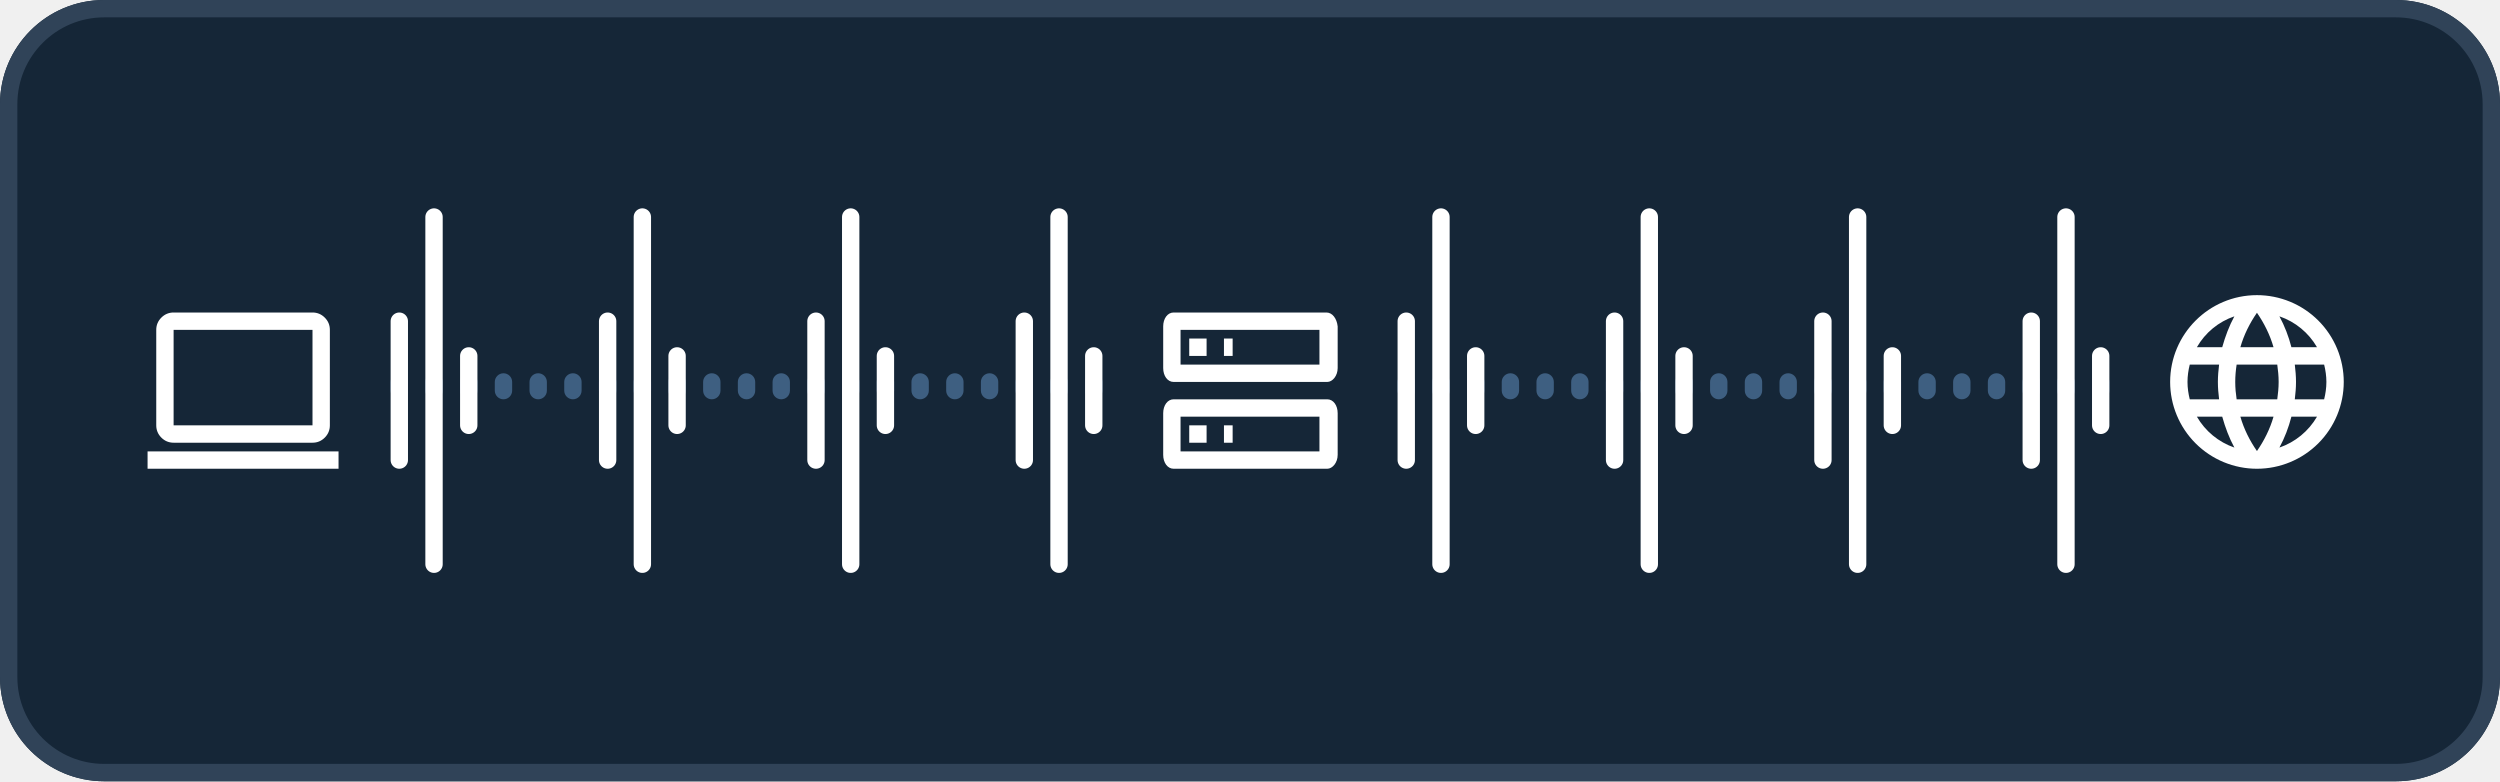
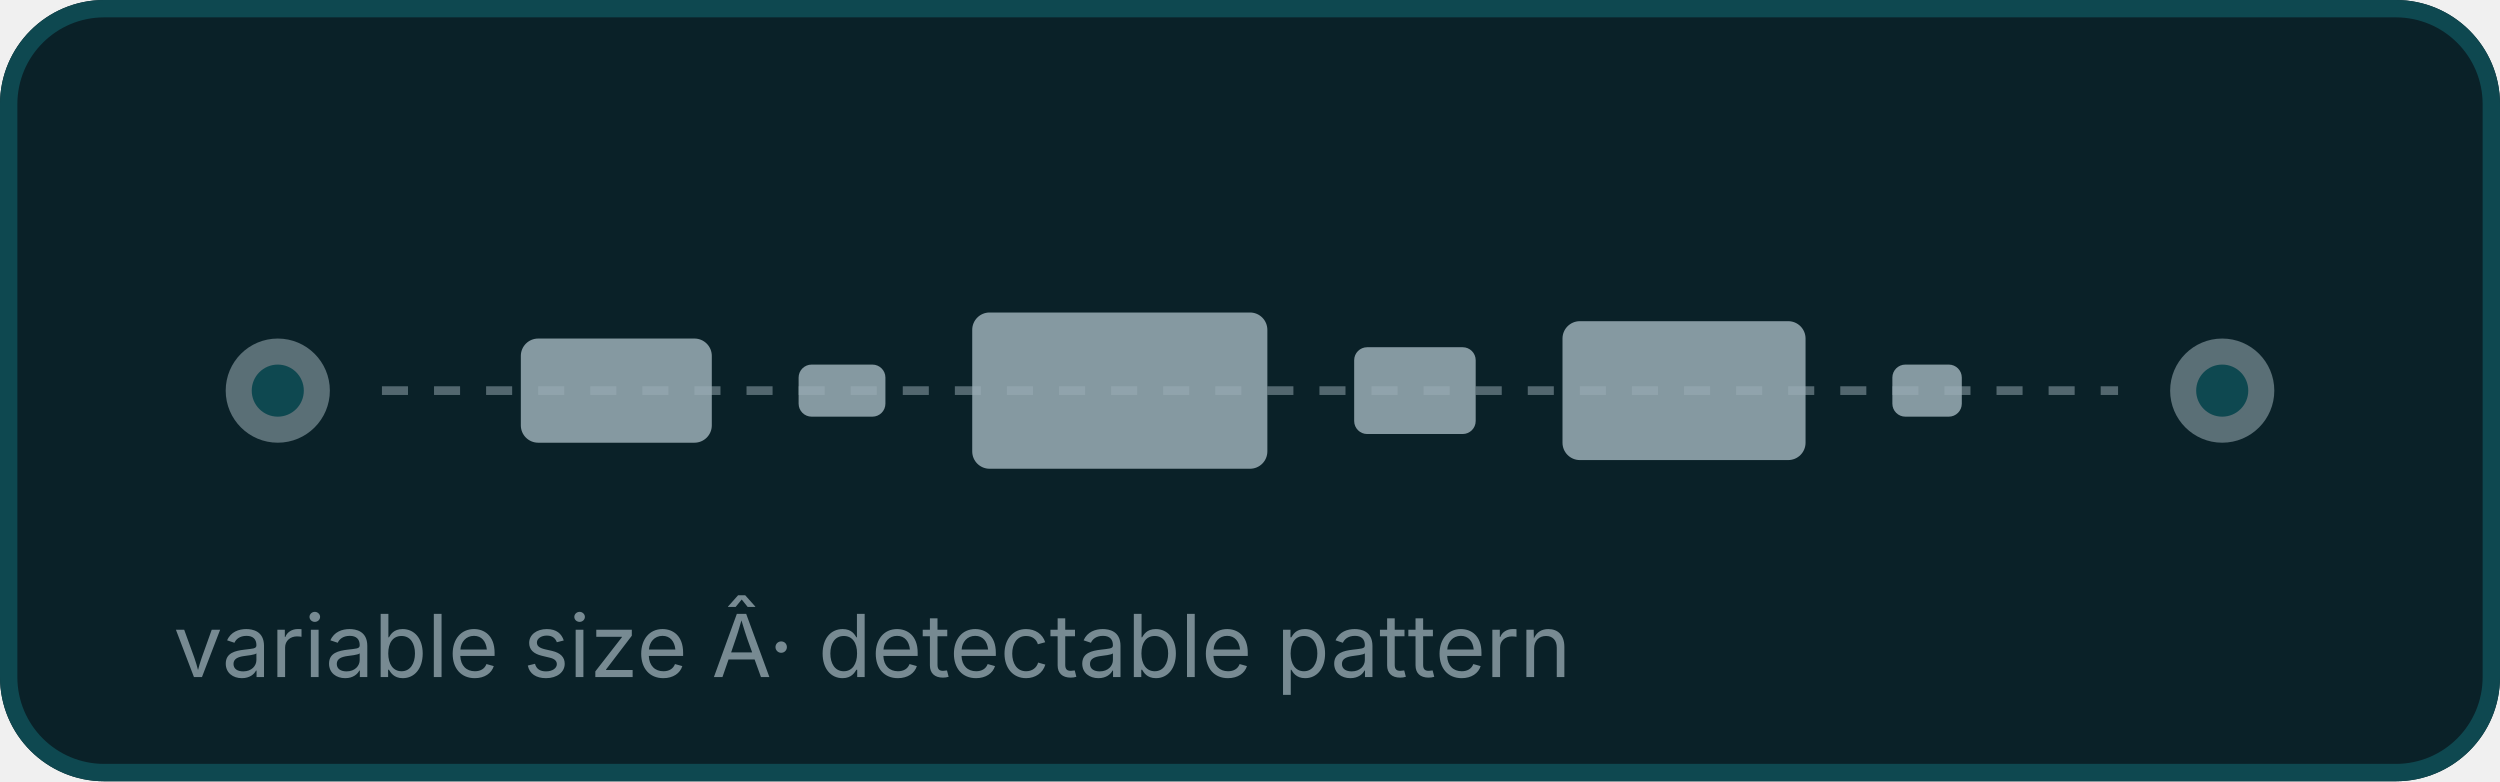
- <svg xmlns="http://www.w3.org/2000/svg" width="288" height="90" viewBox="0 0 288 90" fill="none">
-   <g filter="url(#filter0_b_3212_5290)">
-     <path d="M0 12C0 5.373 5.373 0 12 0H276C282.627 0 288 5.373 288 12V78C288 84.627 282.627 90 276 90H12C5.373 90 0 84.627 0 78V12Z" fill="#152637" />
-     <path d="M1 12C1 5.925 5.925 1 12 1H276C282.075 1 287 5.925 287 12V78C287 84.075 282.075 89 276 89H12C5.925 89 1 84.075 1 78V12Z" stroke="#304358" stroke-width="2" />
-     <path fill-rule="evenodd" clip-rule="evenodd" d="M66 46C65.448 46 65 45.552 65 45L65 44C65 43.448 65.448 43 66 43C66.552 43 67 43.448 67 44L67 45C67 45.552 66.552 46 66 46Z" fill="#3E5F81" />
-     <path fill-rule="evenodd" clip-rule="evenodd" d="M90 46C89.448 46 89 45.552 89 45L89 44C89 43.448 89.448 43 90 43C90.552 43 91 43.448 91 44L91 45C91 45.552 90.552 46 90 46Z" fill="#3E5F81" />
-     <path fill-rule="evenodd" clip-rule="evenodd" d="M94 46C93.448 46 93 45.552 93 45L93 44C93 43.448 93.448 43 94 43C94.552 43 95 43.448 95 44L95 45C95 45.552 94.552 46 94 46Z" fill="#3E5F81" />
-     <path fill-rule="evenodd" clip-rule="evenodd" d="M98 46C97.448 46 97 45.552 97 45L97 44C97 43.448 97.448 43 98 43C98.552 43 99 43.448 99 44L99 45C99 45.552 98.552 46 98 46Z" fill="#3E5F81" />
-     <path fill-rule="evenodd" clip-rule="evenodd" d="M102 46C101.448 46 101 45.552 101 45L101 44C101 43.448 101.448 43 102 43C102.552 43 103 43.448 103 44L103 45C103 45.552 102.552 46 102 46Z" fill="#3E5F81" />
-     <path fill-rule="evenodd" clip-rule="evenodd" d="M106 46C105.448 46 105 45.552 105 45L105 44C105 43.448 105.448 43 106 43C106.552 43 107 43.448 107 44L107 45C107 45.552 106.552 46 106 46Z" fill="#3E5F81" />
-     <path fill-rule="evenodd" clip-rule="evenodd" d="M110 46C109.448 46 109 45.552 109 45L109 44C109 43.448 109.448 43 110 43C110.552 43 111 43.448 111 44L111 45C111 45.552 110.552 46 110 46Z" fill="#3E5F81" />
-     <path fill-rule="evenodd" clip-rule="evenodd" d="M114 46C113.448 46 113 45.552 113 45L113 44C113 43.448 113.448 43 114 43C114.552 43 115 43.448 115 44L115 45C115 45.552 114.552 46 114 46Z" fill="#3E5F81" />
-     <path fill-rule="evenodd" clip-rule="evenodd" d="M118 46C117.448 46 117 45.552 117 45L117 44C117 43.448 117.448 43 118 43C118.552 43 119 43.448 119 44L119 45C119 45.552 118.552 46 118 46Z" fill="#3E5F81" />
-     <path fill-rule="evenodd" clip-rule="evenodd" d="M122 46C121.448 46 121 45.552 121 45L121 44C121 43.448 121.448 43 122 43C122.552 43 123 43.448 123 44L123 45C123 45.552 122.552 46 122 46Z" fill="#3E5F81" />
-     <path fill-rule="evenodd" clip-rule="evenodd" d="M126 46C125.448 46 125 45.552 125 45L125 44C125 43.448 125.448 43 126 43C126.552 43 127 43.448 127 44L127 45C127 45.552 126.552 46 126 46Z" fill="#3E5F81" />
-     <path fill-rule="evenodd" clip-rule="evenodd" d="M162 46C161.448 46 161 45.552 161 45L161 44C161 43.448 161.448 43 162 43C162.552 43 163 43.448 163 44L163 45C163 45.552 162.552 46 162 46Z" fill="#3E5F81" />
-     <path fill-rule="evenodd" clip-rule="evenodd" d="M166 46C165.448 46 165 45.552 165 45L165 44C165 43.448 165.448 43 166 43C166.552 43 167 43.448 167 44L167 45C167 45.552 166.552 46 166 46Z" fill="#3E5F81" />
-     <path fill-rule="evenodd" clip-rule="evenodd" d="M170 46C169.448 46 169 45.552 169 45L169 44C169 43.448 169.448 43 170 43C170.552 43 171 43.448 171 44L171 45C171 45.552 170.552 46 170 46Z" fill="#3E5F81" />
-     <path fill-rule="evenodd" clip-rule="evenodd" d="M174 46C173.448 46 173 45.552 173 45L173 44C173 43.448 173.448 43 174 43C174.552 43 175 43.448 175 44L175 45C175 45.552 174.552 46 174 46Z" fill="#3E5F81" />
-     <path fill-rule="evenodd" clip-rule="evenodd" d="M178 46C177.448 46 177 45.552 177 45L177 44C177 43.448 177.448 43 178 43C178.552 43 179 43.448 179 44L179 45C179 45.552 178.552 46 178 46Z" fill="#3E5F81" />
-     <path fill-rule="evenodd" clip-rule="evenodd" d="M182 46C181.448 46 181 45.552 181 45L181 44C181 43.448 181.448 43 182 43C182.552 43 183 43.448 183 44L183 45C183 45.552 182.552 46 182 46Z" fill="#3E5F81" />
-     <path fill-rule="evenodd" clip-rule="evenodd" d="M186 46C185.448 46 185 45.552 185 45L185 44C185 43.448 185.448 43 186 43C186.552 43 187 43.448 187 44L187 45C187 45.552 186.552 46 186 46Z" fill="#3E5F81" />
-     <path fill-rule="evenodd" clip-rule="evenodd" d="M190 46C189.448 46 189 45.552 189 45L189 44C189 43.448 189.448 43 190 43C190.552 43 191 43.448 191 44L191 45C191 45.552 190.552 46 190 46Z" fill="#3E5F81" />
-     <path fill-rule="evenodd" clip-rule="evenodd" d="M194 46C193.448 46 193 45.552 193 45L193 44C193 43.448 193.448 43 194 43C194.552 43 195 43.448 195 44L195 45C195 45.552 194.552 46 194 46Z" fill="#3E5F81" />
-     <path fill-rule="evenodd" clip-rule="evenodd" d="M198 46C197.448 46 197 45.552 197 45L197 44C197 43.448 197.448 43 198 43C198.552 43 199 43.448 199 44L199 45C199 45.552 198.552 46 198 46Z" fill="#3E5F81" />
-     <path fill-rule="evenodd" clip-rule="evenodd" d="M202 46C201.448 46 201 45.552 201 45L201 44C201 43.448 201.448 43 202 43C202.552 43 203 43.448 203 44L203 45C203 45.552 202.552 46 202 46Z" fill="#3E5F81" />
-     <path fill-rule="evenodd" clip-rule="evenodd" d="M206 46C205.448 46 205 45.552 205 45L205 44C205 43.448 205.448 43 206 43C206.552 43 207 43.448 207 44L207 45C207 45.552 206.552 46 206 46Z" fill="#3E5F81" />
-     <path fill-rule="evenodd" clip-rule="evenodd" d="M210 46C209.448 46 209 45.552 209 45L209 44C209 43.448 209.448 43 210 43C210.552 43 211 43.448 211 44L211 45C211 45.552 210.552 46 210 46Z" fill="#3E5F81" />
-     <path fill-rule="evenodd" clip-rule="evenodd" d="M214 46C213.448 46 213 45.552 213 45L213 44C213 43.448 213.448 43 214 43C214.552 43 215 43.448 215 44L215 45C215 45.552 214.552 46 214 46Z" fill="#3E5F81" />
-     <path fill-rule="evenodd" clip-rule="evenodd" d="M218 46C217.448 46 217 45.552 217 45L217 44C217 43.448 217.448 43 218 43C218.552 43 219 43.448 219 44L219 45C219 45.552 218.552 46 218 46Z" fill="#3E5F81" />
-     <path fill-rule="evenodd" clip-rule="evenodd" d="M222 46C221.448 46 221 45.552 221 45L221 44C221 43.448 221.448 43 222 43C222.552 43 223 43.448 223 44L223 45C223 45.552 222.552 46 222 46Z" fill="#3E5F81" />
-     <path fill-rule="evenodd" clip-rule="evenodd" d="M226 46C225.448 46 225 45.552 225 45L225 44C225 43.448 225.448 43 226 43C226.552 43 227 43.448 227 44L227 45C227 45.552 226.552 46 226 46Z" fill="#3E5F81" />
-     <path fill-rule="evenodd" clip-rule="evenodd" d="M230 46C229.448 46 229 45.552 229 45L229 44C229 43.448 229.448 43 230 43C230.552 43 231 43.448 231 44L231 45C231 45.552 230.552 46 230 46Z" fill="#3E5F81" />
-     <path fill-rule="evenodd" clip-rule="evenodd" d="M234 46C233.448 46 233 45.552 233 45L233 44C233 43.448 233.448 43 234 43C234.552 43 235 43.448 235 44L235 45C235 45.552 234.552 46 234 46Z" fill="#3E5F81" />
-     <path fill-rule="evenodd" clip-rule="evenodd" d="M238 46C237.448 46 237 45.552 237 45L237 44C237 43.448 237.448 43 238 43C238.552 43 239 43.448 239 44L239 45C239 45.552 238.552 46 238 46Z" fill="#3E5F81" />
-     <path fill-rule="evenodd" clip-rule="evenodd" d="M242 46C241.448 46 241 45.552 241 45L241 44C241 43.448 241.448 43 242 43C242.552 43 243 43.448 243 44L243 45C243 45.552 242.552 46 242 46Z" fill="#3E5F81" />
-     <path fill-rule="evenodd" clip-rule="evenodd" d="M62 46C61.448 46 61 45.552 61 45L61 44C61 43.448 61.448 43 62 43C62.552 43 63 43.448 63 44L63 45C63 45.552 62.552 46 62 46Z" fill="#3E5F81" />
-     <path fill-rule="evenodd" clip-rule="evenodd" d="M86 46C85.448 46 85 45.552 85 45L85 44C85 43.448 85.448 43 86 43C86.552 43 87 43.448 87 44L87 45C87 45.552 86.552 46 86 46Z" fill="#3E5F81" />
-     <path fill-rule="evenodd" clip-rule="evenodd" d="M82 46C81.448 46 81 45.552 81 45L81 44C81 43.448 81.448 43 82 43C82.552 43 83 43.448 83 44L83 45C83 45.552 82.552 46 82 46Z" fill="#3E5F81" />
-     <path fill-rule="evenodd" clip-rule="evenodd" d="M46 46C45.448 46 45 45.552 45 45L45 44C45 43.448 45.448 43 46 43C46.552 43 47 43.448 47 44L47 45C47 45.552 46.552 46 46 46Z" fill="#3E5F81" />
-     <path fill-rule="evenodd" clip-rule="evenodd" d="M50 46C49.448 46 49 45.552 49 45L49 44C49 43.448 49.448 43 50 43C50.552 43 51 43.448 51 44L51 45C51 45.552 50.552 46 50 46Z" fill="#3E5F81" />
-     <path fill-rule="evenodd" clip-rule="evenodd" d="M54 46C53.448 46 53 45.552 53 45L53 44C53 43.448 53.448 43 54 43C54.552 43 55 43.448 55 44L55 45C55 45.552 54.552 46 54 46Z" fill="#3E5F81" />
-     <path fill-rule="evenodd" clip-rule="evenodd" d="M58 46C57.448 46 57 45.552 57 45L57 44C57 43.448 57.448 43 58 43C58.552 43 59 43.448 59 44L59 45C59 45.552 58.552 46 58 46Z" fill="#3E5F81" />
-     <path fill-rule="evenodd" clip-rule="evenodd" d="M70 46C69.448 46 69 45.552 69 45L69 44C69 43.448 69.448 43 70 43C70.552 43 71 43.448 71 44L71 45C71 45.552 70.552 46 70 46Z" fill="#3E5F81" />
-     <path fill-rule="evenodd" clip-rule="evenodd" d="M74 46C73.448 46 73 45.552 73 45L73 44C73 43.448 73.448 43 74 43C74.552 43 75 43.448 75 44L75 45C75 45.552 74.552 46 74 46Z" fill="#3E5F81" />
-     <path fill-rule="evenodd" clip-rule="evenodd" d="M78 46C77.448 46 77 45.552 77 45L77 44C77 43.448 77.448 43 78 43C78.552 43 79 43.448 79 44L79 45C79 45.552 78.552 46 78 46Z" fill="#3E5F81" />
-     <path d="M46 53L46 37" stroke="white" stroke-width="2" stroke-linecap="round" />
-     <path d="M54 49L54 41" stroke="white" stroke-width="2" stroke-linecap="round" />
-     <path d="M50 65L50 25" stroke="white" stroke-width="2" stroke-linecap="round" />
-     <path d="M70 53L70 37" stroke="white" stroke-width="2" stroke-linecap="round" />
-     <path d="M78 49L78 41" stroke="white" stroke-width="2" stroke-linecap="round" />
-     <path d="M74 65L74 25" stroke="white" stroke-width="2" stroke-linecap="round" />
-     <path d="M94 53L94 37" stroke="white" stroke-width="2" stroke-linecap="round" />
-     <path d="M102 49L102 41" stroke="white" stroke-width="2" stroke-linecap="round" />
-     <path d="M98 65L98 25" stroke="white" stroke-width="2" stroke-linecap="round" />
-     <path d="M118 53L118 37" stroke="white" stroke-width="2" stroke-linecap="round" />
-     <path d="M126 49L126 41" stroke="white" stroke-width="2" stroke-linecap="round" />
-     <path d="M122 65L122 25" stroke="white" stroke-width="2" stroke-linecap="round" />
-     <path d="M162 53L162 37" stroke="white" stroke-width="2" stroke-linecap="round" />
-     <path d="M170 49L170 41" stroke="white" stroke-width="2" stroke-linecap="round" />
-     <path d="M166 65L166 25" stroke="white" stroke-width="2" stroke-linecap="round" />
-     <path d="M186 53L186 37" stroke="white" stroke-width="2" stroke-linecap="round" />
-     <path d="M194 49L194 41" stroke="white" stroke-width="2" stroke-linecap="round" />
-     <path d="M190 65L190 25" stroke="white" stroke-width="2" stroke-linecap="round" />
-     <path d="M210 53L210 37" stroke="white" stroke-width="2" stroke-linecap="round" />
-     <path d="M218 49L218 41" stroke="white" stroke-width="2" stroke-linecap="round" />
-     <path d="M214 65L214 25" stroke="white" stroke-width="2" stroke-linecap="round" />
-     <path d="M234 53L234 37" stroke="white" stroke-width="2" stroke-linecap="round" />
-     <path d="M242 49L242 41" stroke="white" stroke-width="2" stroke-linecap="round" />
-     <path d="M238 65L238 25" stroke="white" stroke-width="2" stroke-linecap="round" />
-     <path d="M264.36 46C264.44 45.34 264.5 44.68 264.5 44C264.5 43.32 264.44 42.66 264.36 42H267.74C267.9 42.64 268 43.31 268 44C268 44.69 267.9 45.36 267.74 46M262.59 51.56C263.19 50.45 263.65 49.25 263.97 48H266.92C265.951 49.668 264.414 50.932 262.59 51.56ZM262.34 46H257.66C257.56 45.34 257.5 44.68 257.5 44C257.5 43.32 257.56 42.65 257.66 42H262.34C262.43 42.65 262.5 43.32 262.5 44C262.5 44.68 262.43 45.34 262.34 46ZM260 51.96C259.17 50.76 258.5 49.43 258.09 48H261.91C261.5 49.43 260.83 50.76 260 51.96ZM256 40H253.08C254.039 38.327 255.575 37.061 257.4 36.44C256.8 37.55 256.35 38.75 256 40ZM253.08 48H256C256.35 49.25 256.8 50.45 257.4 51.56C255.578 50.932 254.044 49.668 253.08 48ZM252.26 46C252.1 45.36 252 44.69 252 44C252 43.31 252.1 42.64 252.26 42H255.64C255.56 42.66 255.5 43.32 255.5 44C255.5 44.68 255.56 45.34 255.64 46M260 36.03C260.83 37.23 261.5 38.57 261.91 40H258.09C258.5 38.57 259.17 37.23 260 36.03ZM266.92 40H263.97C263.657 38.762 263.193 37.566 262.59 36.44C264.43 37.07 265.96 38.34 266.92 40ZM260 34C254.47 34 250 38.5 250 44C250 46.652 251.054 49.196 252.929 51.071C253.858 52 254.96 52.736 256.173 53.239C257.386 53.741 258.687 54 260 54C262.652 54 265.196 52.946 267.071 51.071C268.946 49.196 270 46.652 270 44C270 42.687 269.741 41.386 269.239 40.173C268.736 38.96 268 37.858 267.071 36.929C266.142 36 265.04 35.264 263.827 34.761C262.614 34.259 261.313 34 260 34Z" fill="white" />
-     <path d="M17 54V52H39V54H17ZM20 51C19.45 51 18.979 50.804 18.588 50.413C18.197 50.022 18.001 49.551 18 49V38C18 37.45 18.196 36.979 18.588 36.588C18.98 36.197 19.451 36.001 20 36H36C36.55 36 37.021 36.196 37.413 36.588C37.805 36.98 38.001 37.451 38 38V49C38 49.55 37.804 50.021 37.413 50.413C37.022 50.805 36.551 51.001 36 51H20ZM20 49H36V38H20V49Z" fill="white" />
-     <path d="M134 37.6V42.4C134 43.3 134.5 44 135.2 44H152.9C153.5 44 154.1 43.3 154.1 42.4V37.6C154 36.7 153.5 36 152.8 36H135.2C134.5 36 134 36.7 134 37.6ZM142 41V39H141V41H142ZM137 41H139V39H137V41ZM152 42H136V38H152V42ZM134 47.6V52.4C134 53.3 134.5 54 135.2 54H152.9C153.5 54 154.1 53.3 154.1 52.4V47.6C154.1 46.7 153.6 46 152.9 46H135.2C134.5 46 134 46.7 134 47.6ZM142 51V49H141V51H142ZM137 51H139V49H137V51ZM152 52H136V48H152V52Z" fill="white" />
-   </g>
-   <defs>
-     <filter id="filter0_b_3212_5290" x="-12" y="-12" width="312" height="114" filterUnits="userSpaceOnUse" color-interpolation-filters="sRGB">
-       <feFlood flood-opacity="0" result="BackgroundImageFix" />
-       <feGaussianBlur in="BackgroundImageFix" stdDeviation="6" />
-       <feComposite in2="SourceAlpha" operator="in" result="effect1_backgroundBlur_3212_5290" />
-       <feBlend mode="normal" in="SourceGraphic" in2="effect1_backgroundBlur_3212_5290" result="shape" />
-     </filter>
-   </defs>
+ <svg xmlns="http://www.w3.org/2000/svg" width="288" height="90" viewBox="0 0 288 90">
+   <rect x="0" y="0" width="288" height="90" rx="12" fill="#0A2128" />
+   <rect x="1" y="1" width="286" height="88" rx="11" fill="none" stroke="#0E4850" stroke-width="2" />
+   <circle cx="32" cy="45" r="6" fill="#9BAEB6" opacity="0.55" />
+   <circle cx="32" cy="45" r="3" fill="#0E4850" />
+   <path d="M44 45 H244" stroke="#9BAEB6" stroke-width="1" stroke-dasharray="3 3" opacity="0.5" />
+   <circle cx="256" cy="45" r="6" fill="#9BAEB6" opacity="0.55" />
+   <circle cx="256" cy="45" r="3" fill="#0E4850" />
+   <rect x="60" y="39" width="22" height="12" rx="2" fill="#9BAEB6" opacity="0.85" />
+   <rect x="92" y="42" width="10" height="6" rx="1.5" fill="#9BAEB6" opacity="0.85" />
+   <rect x="112" y="36" width="34" height="18" rx="2" fill="#9BAEB6" opacity="0.85" />
+   <rect x="156" y="40" width="14" height="10" rx="1.5" fill="#9BAEB6" opacity="0.85" />
+   <rect x="180" y="37" width="28" height="16" rx="2" fill="#9BAEB6" opacity="0.85" />
+   <rect x="218" y="42" width="8" height="6" rx="1.5" fill="#9BAEB6" opacity="0.85" />
+   <text x="20" y="78" font-family="-apple-system,system-ui,sans-serif" font-size="10" fill="#9BAEB6" opacity="0.75">variable size Â· detectable pattern</text>
</svg>
